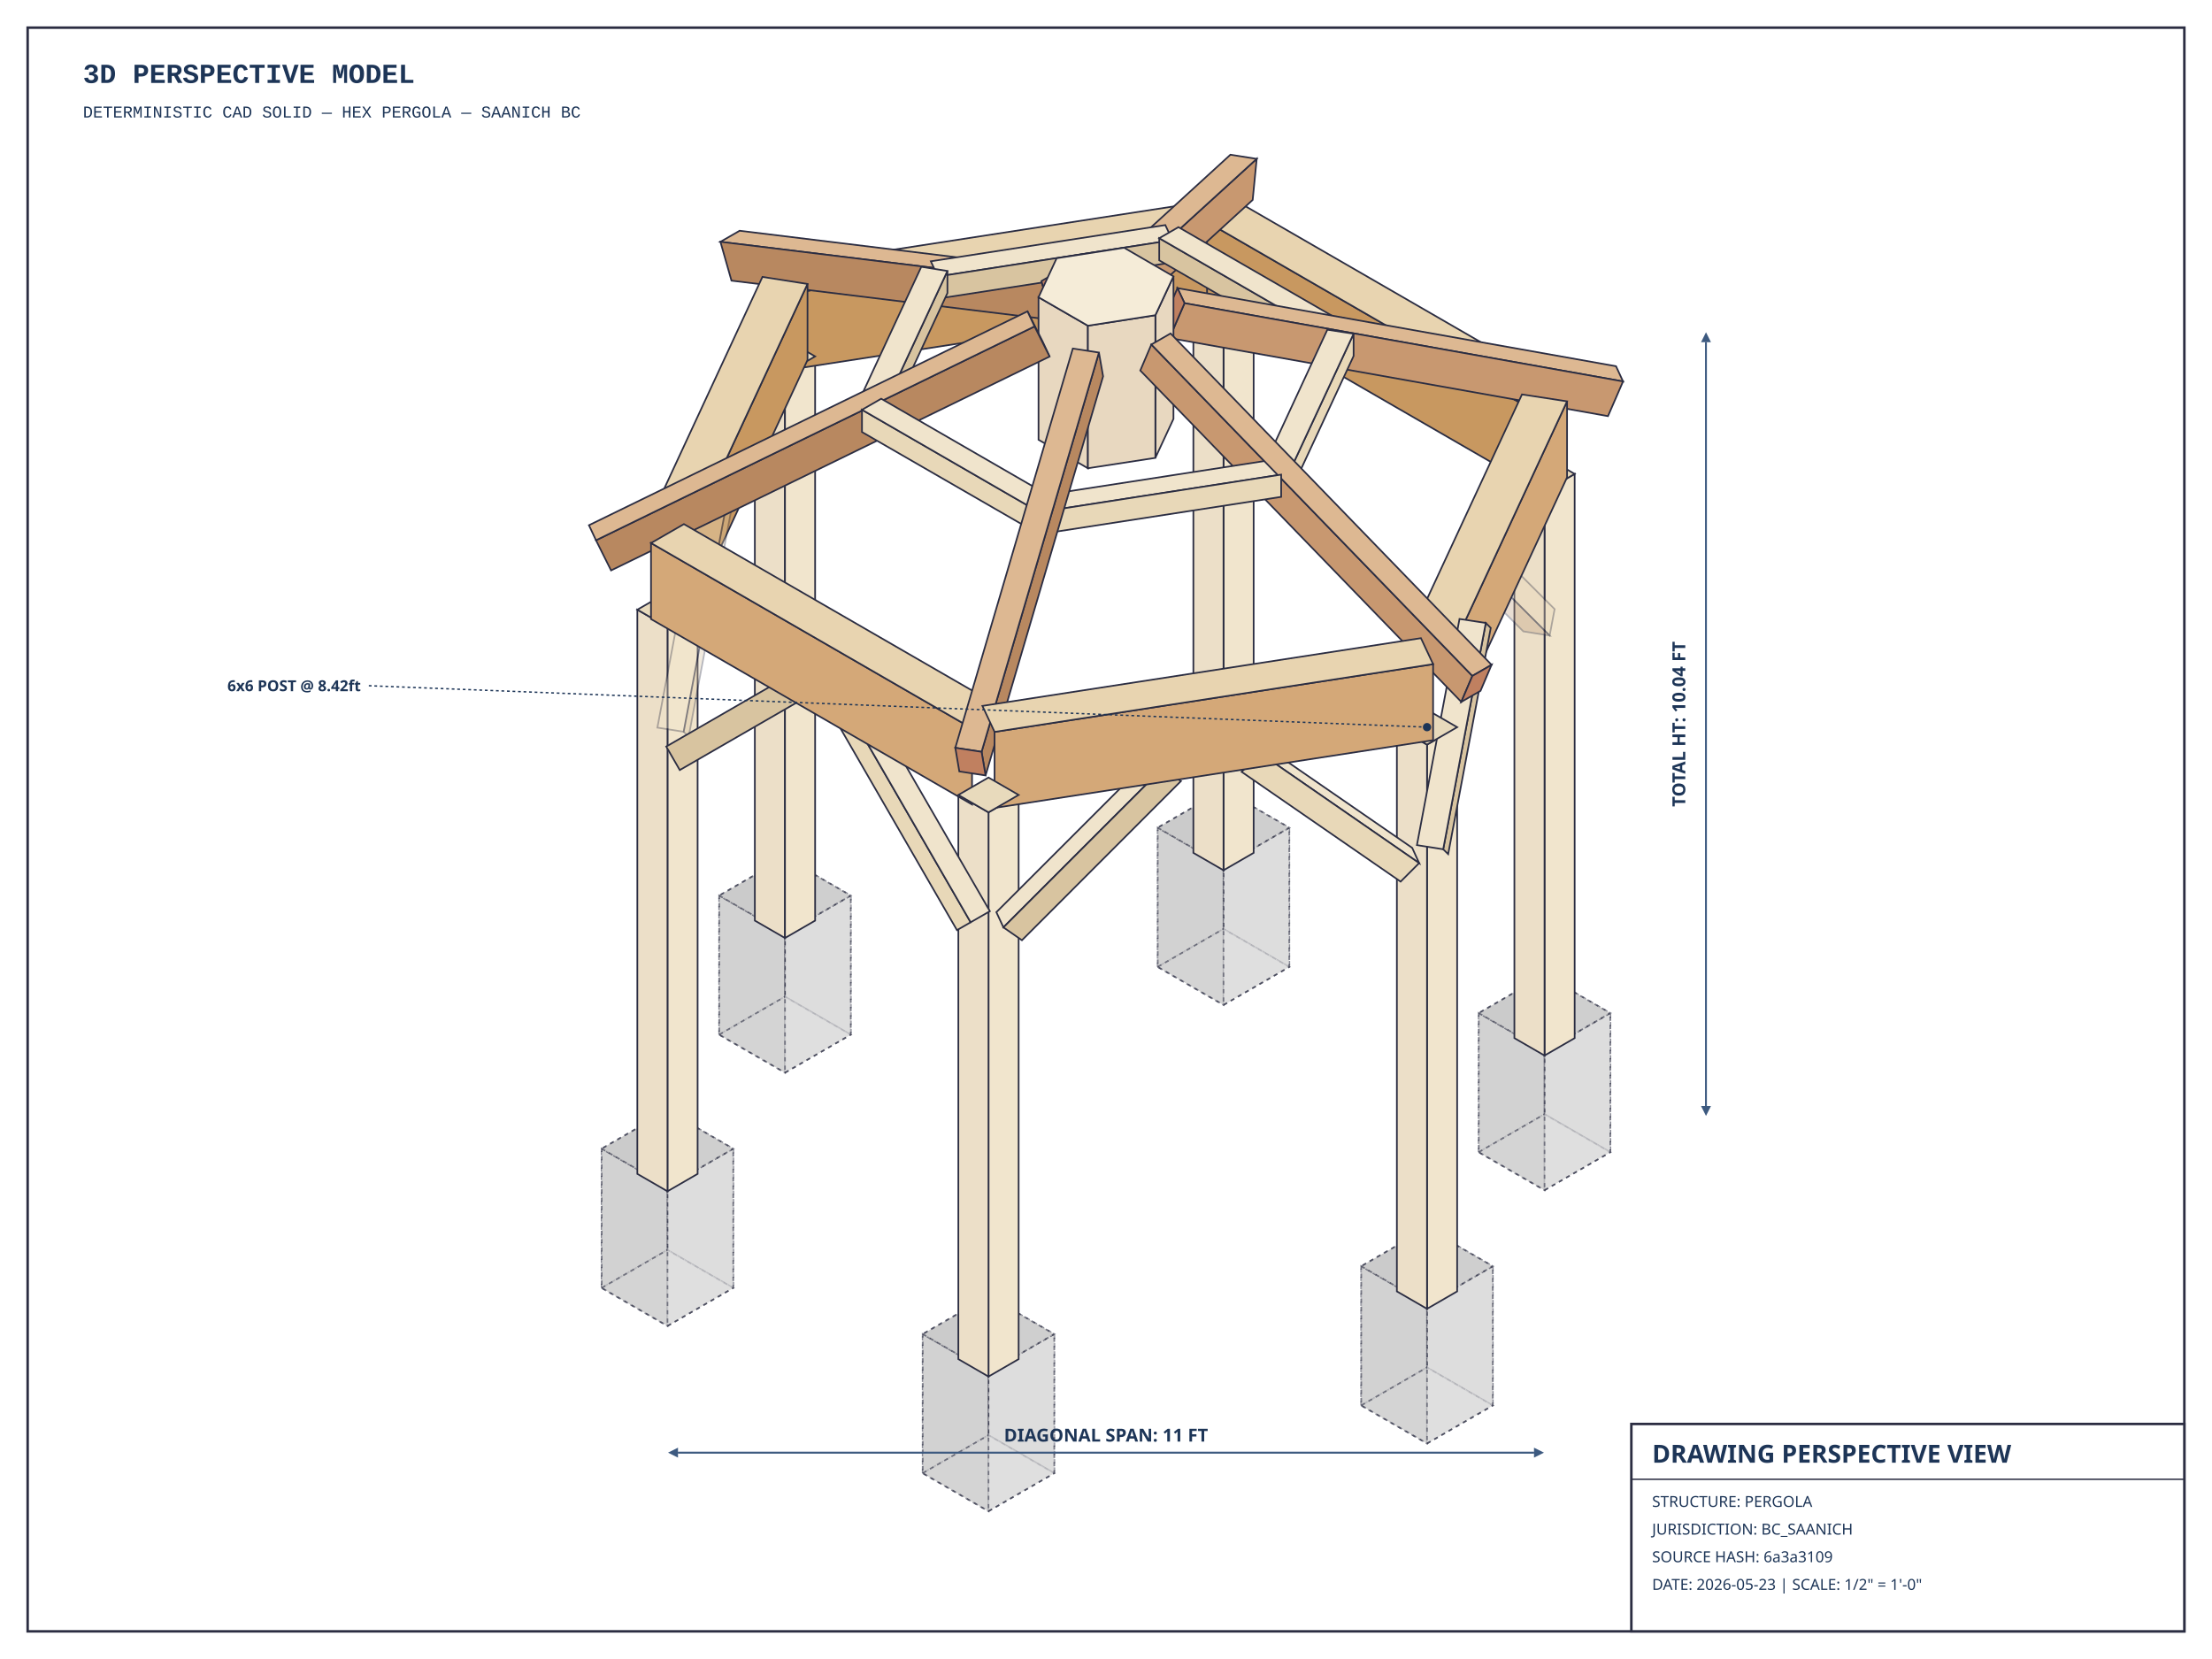
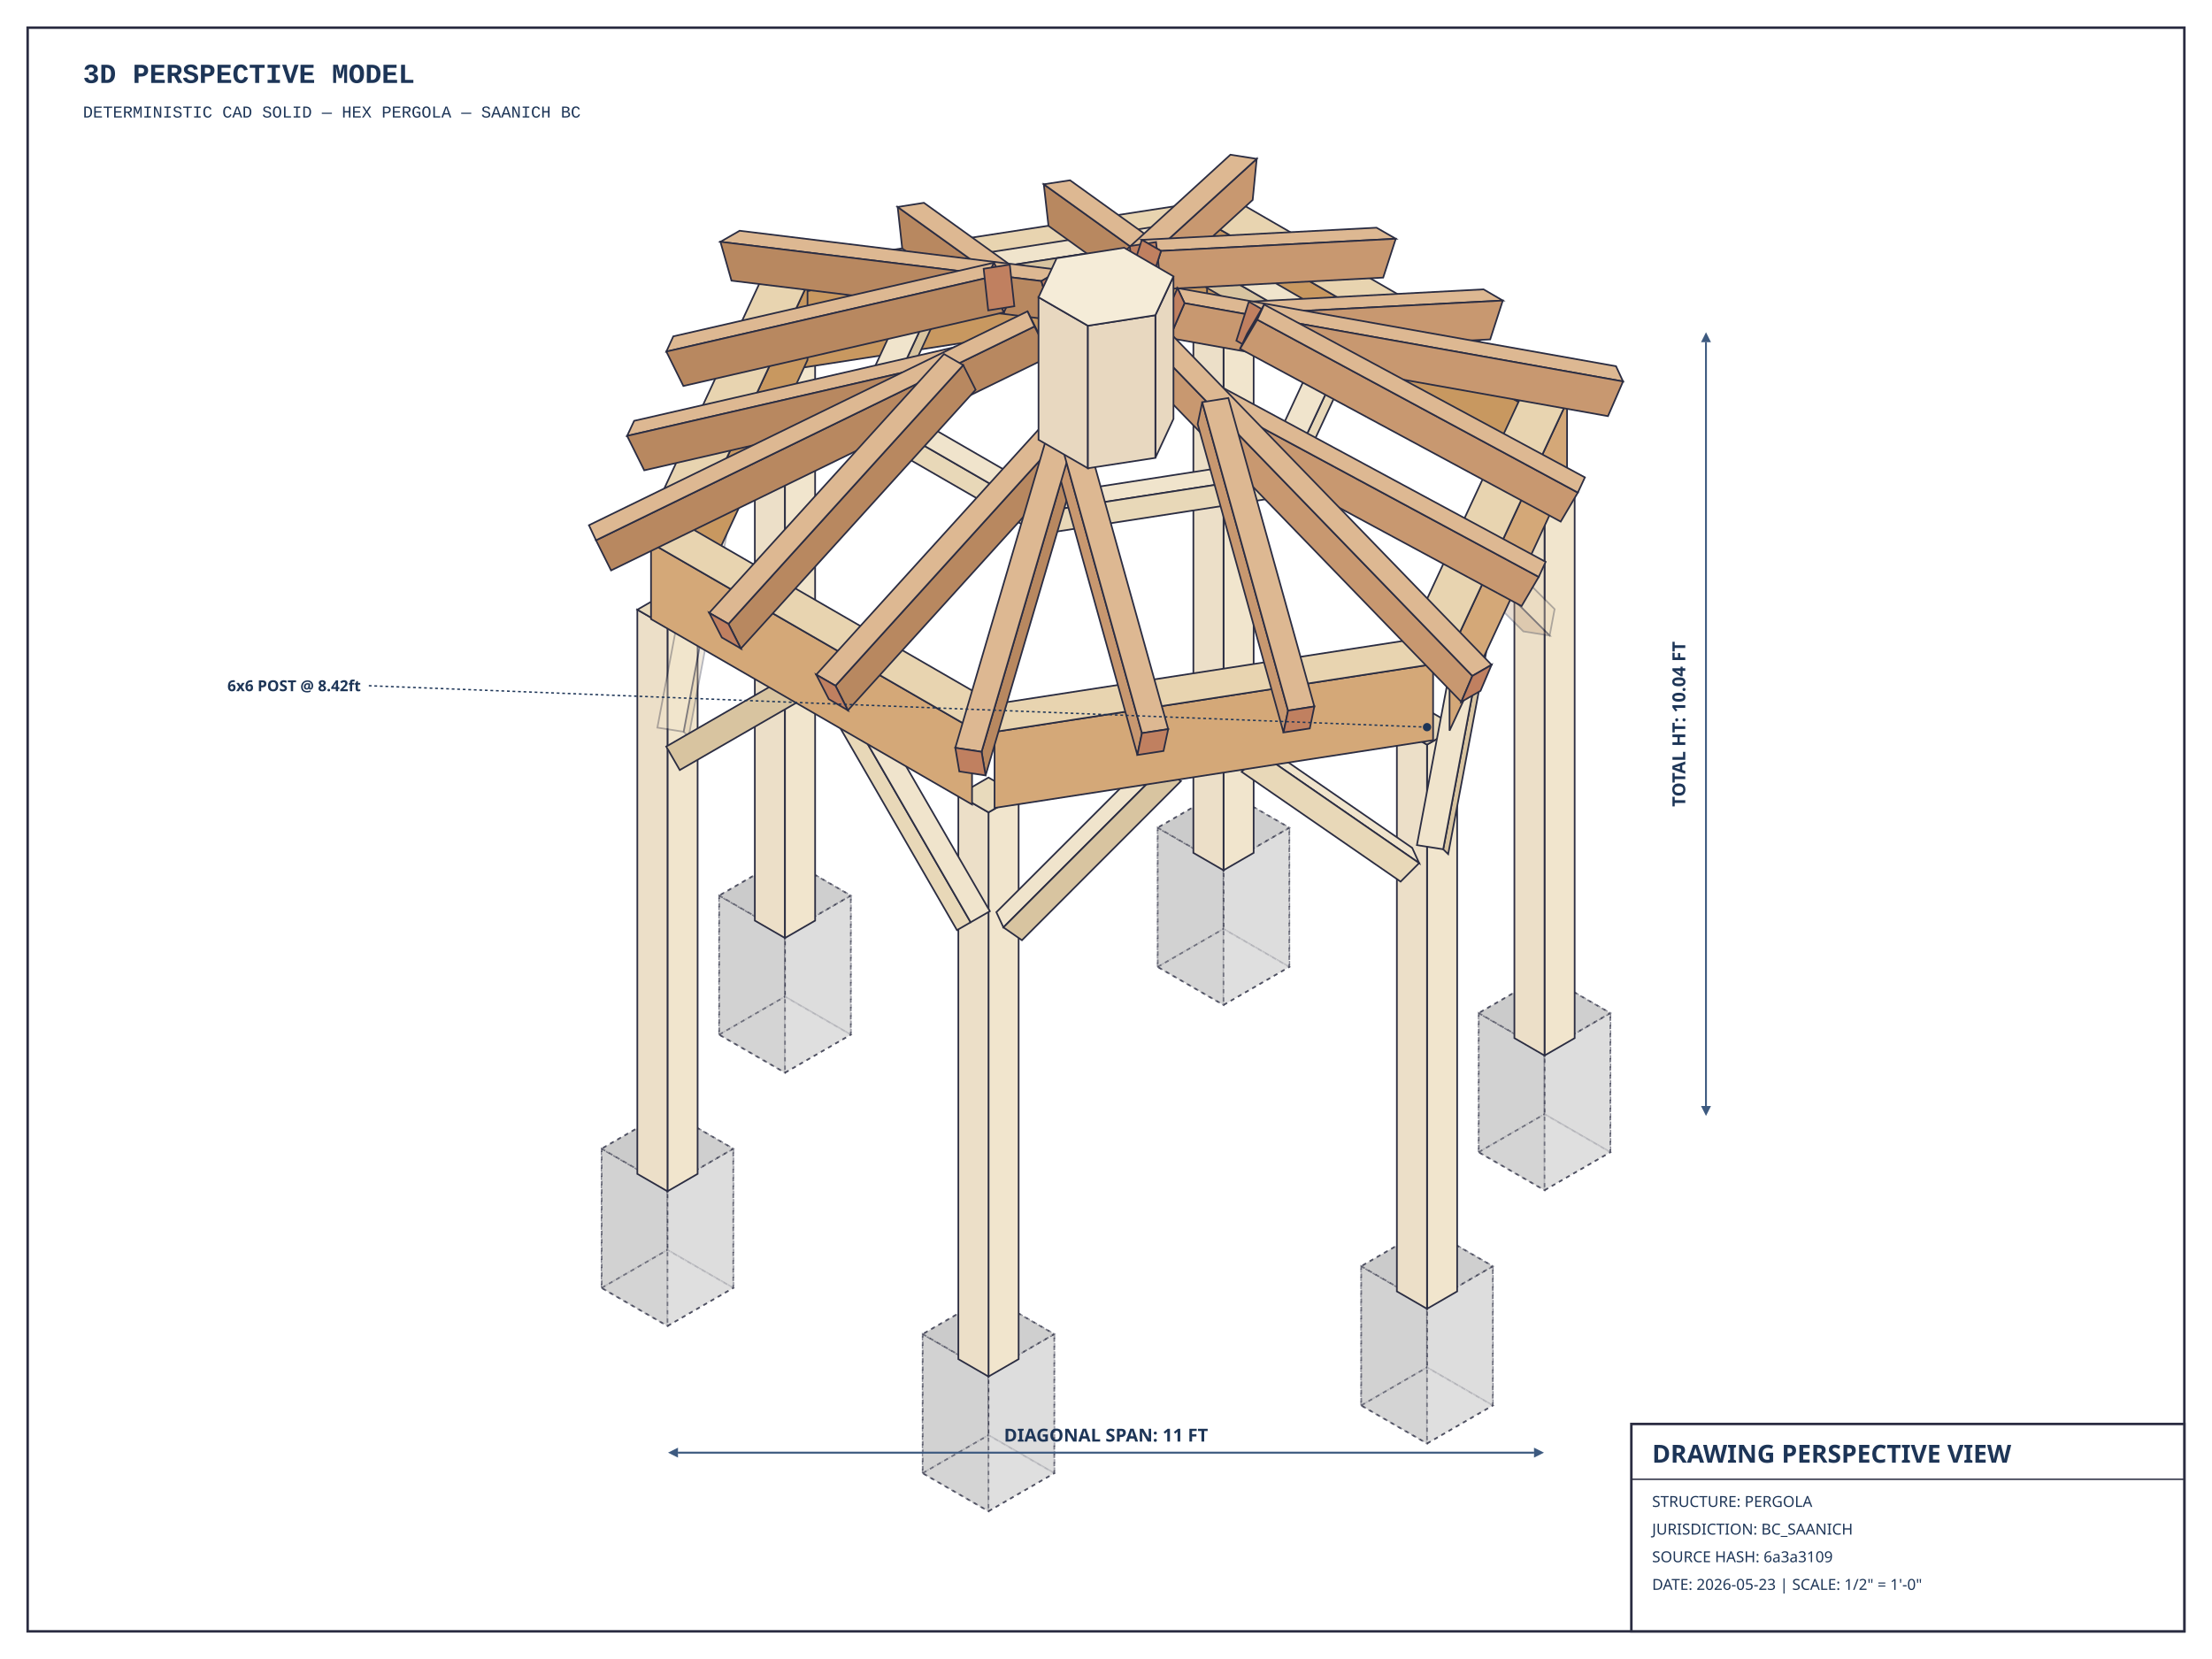
<svg xmlns="http://www.w3.org/2000/svg" viewBox="0 0 1600 1200" width="1600" height="1200">
  <defs>
    <marker id="arrowhead" viewBox="0 0 10 10" refX="0" refY="5" markerWidth="6" markerHeight="6" orient="auto-start-reverse">
      <path d="M 0 0 L 10 5 L 0 10 z" fill="#3d5a80" />
    </marker>
  </defs>
  <rect width="100%" height="100%" fill="#ffffff" />
  <rect x="20" y="20" width="1560" height="1160" fill="none" stroke="#2b2d42" stroke-width="1.8" />
  <polygon points="885.0,671.9 885.0,571.2 932.6,598.7 932.6,699.4" fill="#c0c0c0" stroke="#2b2d42" stroke-width="1.2" stroke-dasharray="3,3" data-role="footing" data-id="FT5" opacity="0.6" />
  <polygon points="837.4,699.4 837.4,598.7 885.0,571.2 885.0,671.9" fill="#b0b0b0" stroke="#2b2d42" stroke-width="1.2" stroke-dasharray="3,3" opacity="0.6" />
  <polygon points="837.4,699.4 885.0,726.9 885.0,626.2 837.4,598.7" fill="#d3d3d3" stroke="#2b2d42" stroke-width="1.2" stroke-dasharray="3,3" opacity="0.6" />
  <polygon points="837.4,699.4 885.0,671.9 932.6,699.4 885.0,726.9" fill="#c8c8c8" stroke="#2b2d42" stroke-width="1.2" stroke-dasharray="3,3" opacity="0.6" />
  <polygon points="567.8,720.9 567.8,620.3 615.4,647.8 615.4,748.4" fill="#c0c0c0" stroke="#2b2d42" stroke-width="1.2" stroke-dasharray="3,3" data-role="footing" data-id="FT4" opacity="0.6" />
  <polygon points="885.0,726.9 932.6,699.4 932.6,598.7 885.0,626.2" fill="#e0e0e0" stroke="#2b2d42" stroke-width="1.2" stroke-dasharray="3,3" opacity="0.6" />
  <polygon points="520.2,748.4 520.2,647.8 567.8,620.3 567.8,720.9" fill="#b0b0b0" stroke="#2b2d42" stroke-width="1.2" stroke-dasharray="3,3" opacity="0.6" />
  <polygon points="520.2,748.4 567.8,775.9 567.8,675.3 520.2,647.8" fill="#d3d3d3" stroke="#2b2d42" stroke-width="1.2" stroke-dasharray="3,3" opacity="0.6" />
  <polygon points="520.2,748.4 567.8,720.9 615.4,748.4 567.8,775.9" fill="#c8c8c8" stroke="#2b2d42" stroke-width="1.2" stroke-dasharray="3,3" opacity="0.6" />
  <polygon points="837.4,598.7 885.0,626.2 932.6,598.7 885.0,571.2" fill="#c8c8c8" stroke="#2b2d42" stroke-width="1.2" stroke-dasharray="3,3" opacity="0.6" />
  <polygon points="567.8,775.9 615.4,748.4 615.4,647.8 567.8,675.3" fill="#e0e0e0" stroke="#2b2d42" stroke-width="1.2" stroke-dasharray="3,3" opacity="0.6" />
  <polygon points="520.2,647.8 567.8,675.3 615.4,647.8 567.8,620.3" fill="#c8c8c8" stroke="#2b2d42" stroke-width="1.2" stroke-dasharray="3,3" opacity="0.6" />
  <polygon points="1117.2,805.9 1117.2,705.3 1164.8,732.8 1164.8,833.4" fill="#c0c0c0" stroke="#2b2d42" stroke-width="1.2" stroke-dasharray="3,3" data-role="footing" data-id="FT6" opacity="0.6" />
  <polygon points="1069.6,833.4 1069.6,732.8 1117.2,705.3 1117.2,805.9" fill="#b0b0b0" stroke="#2b2d42" stroke-width="1.2" stroke-dasharray="3,3" opacity="0.6" />
  <polygon points="1069.6,833.4 1117.2,860.9 1117.2,760.3 1069.6,732.8" fill="#d3d3d3" stroke="#2b2d42" stroke-width="1.2" stroke-dasharray="3,3" opacity="0.6" />
  <polygon points="1069.6,833.4 1117.2,805.9 1164.8,833.4 1117.2,860.9" fill="#c8c8c8" stroke="#2b2d42" stroke-width="1.2" stroke-dasharray="3,3" opacity="0.6" />
  <polygon points="1117.2,860.9 1164.8,833.4 1164.8,732.8 1117.2,760.3" fill="#e0e0e0" stroke="#2b2d42" stroke-width="1.2" stroke-dasharray="3,3" opacity="0.6" />
  <polygon points="1069.6,732.8 1117.2,760.3 1164.8,732.8 1117.2,705.3" fill="#c8c8c8" stroke="#2b2d42" stroke-width="1.2" stroke-dasharray="3,3" opacity="0.6" />
  <polygon points="482.8,904.1 482.8,803.4 530.4,830.9 530.4,931.6" fill="#c0c0c0" stroke="#2b2d42" stroke-width="1.2" stroke-dasharray="3,3" data-role="footing" data-id="FT3" opacity="0.6" />
  <polygon points="435.2,931.6 435.2,830.9 482.8,803.4 482.8,904.1" fill="#b0b0b0" stroke="#2b2d42" stroke-width="1.2" stroke-dasharray="3,3" opacity="0.6" />
  <polygon points="435.2,931.6 482.8,959.1 482.8,858.4 435.2,830.9" fill="#d3d3d3" stroke="#2b2d42" stroke-width="1.2" stroke-dasharray="3,3" opacity="0.6" />
  <polygon points="435.2,931.6 482.8,904.1 530.4,931.6 482.8,959.1" fill="#c8c8c8" stroke="#2b2d42" stroke-width="1.2" stroke-dasharray="3,3" opacity="0.6" />
  <polygon points="482.8,959.1 530.4,931.6 530.4,830.9 482.8,858.4" fill="#e0e0e0" stroke="#2b2d42" stroke-width="1.2" stroke-dasharray="3,3" opacity="0.6" />
  <polygon points="435.2,830.9 482.8,858.4 530.4,830.9 482.8,803.4" fill="#c8c8c8" stroke="#2b2d42" stroke-width="1.2" stroke-dasharray="3,3" opacity="0.6" />
  <polygon points="1032.2,989.1 1032.2,888.4 1079.8,915.9 1079.8,1016.6" fill="#c0c0c0" stroke="#2b2d42" stroke-width="1.2" stroke-dasharray="3,3" data-role="footing" data-id="FT1" opacity="0.6" />
  <polygon points="984.6,1016.6 984.6,915.9 1032.2,888.4 1032.2,989.1" fill="#b0b0b0" stroke="#2b2d42" stroke-width="1.2" stroke-dasharray="3,3" opacity="0.6" />
  <polygon points="984.6,1016.6 1032.2,1044.1 1032.2,943.4 984.6,915.9" fill="#d3d3d3" stroke="#2b2d42" stroke-width="1.2" stroke-dasharray="3,3" opacity="0.6" />
  <polygon points="984.6,1016.6 1032.2,989.1 1079.8,1016.6 1032.2,1044.1" fill="#c8c8c8" stroke="#2b2d42" stroke-width="1.2" stroke-dasharray="3,3" opacity="0.6" />
  <polygon points="715.0,1038.1 715.0,937.5 762.6,965.0 762.6,1065.6" fill="#c0c0c0" stroke="#2b2d42" stroke-width="1.2" stroke-dasharray="3,3" data-role="footing" data-id="FT2" opacity="0.6" />
  <polygon points="1032.2,1044.1 1079.8,1016.6 1079.8,915.9 1032.2,943.4" fill="#e0e0e0" stroke="#2b2d42" stroke-width="1.2" stroke-dasharray="3,3" opacity="0.6" />
  <polygon points="667.4,1065.6 667.4,965.0 715.0,937.5 715.0,1038.1" fill="#b0b0b0" stroke="#2b2d42" stroke-width="1.2" stroke-dasharray="3,3" opacity="0.6" />
  <polygon points="667.4,1065.6 715.0,1093.1 715.0,992.5 667.4,965.0" fill="#d3d3d3" stroke="#2b2d42" stroke-width="1.2" stroke-dasharray="3,3" opacity="0.6" />
  <polygon points="667.4,1065.6 715.0,1038.1 762.6,1065.6 715.0,1093.1" fill="#c8c8c8" stroke="#2b2d42" stroke-width="1.2" stroke-dasharray="3,3" opacity="0.6" />
  <polygon points="984.6,915.9 1032.2,943.4 1079.8,915.9 1032.2,888.4" fill="#c8c8c8" stroke="#2b2d42" stroke-width="1.2" stroke-dasharray="3,3" opacity="0.6" />
  <polygon points="715.0,1093.1 762.6,1065.6 762.6,965.0 715.0,992.5" fill="#e0e0e0" stroke="#2b2d42" stroke-width="1.2" stroke-dasharray="3,3" opacity="0.6" />
  <polygon points="667.4,965.0 715.0,992.5 762.6,965.0 715.0,937.5" fill="#c8c8c8" stroke="#2b2d42" stroke-width="1.2" stroke-dasharray="3,3" opacity="0.6" />
  <polygon points="885.0,629.5 906.8,616.9 906.8,208.8 885.0,221.4" fill="#f1e5cd" stroke="#2b2d42" stroke-width="1.2" data-role="post" data-id="P5" />
  <polygon points="863.2,616.9 885.0,629.5 885.0,221.4 863.2,208.8" fill="#ecdfc8" stroke="#2b2d42" stroke-width="1.2" />
  <polygon points="546.0,665.9 567.8,678.5 567.8,270.4 546.0,257.8" fill="#ecdfc8" stroke="#2b2d42" stroke-width="1.2" data-role="post" data-id="P4" />
  <polygon points="567.8,678.5 589.6,665.9 589.6,257.8 567.8,270.4" fill="#f1e5cd" stroke="#2b2d42" stroke-width="1.2" />
  <polygon points="863.2,208.8 885.0,221.4 906.8,208.8 885.0,196.2" fill="#e8dabc" stroke="#2b2d42" stroke-width="1.2" />
  <polygon points="1117.2,763.5 1139.0,750.9 1139.0,342.8 1117.2,355.4" fill="#f1e5cd" stroke="#2b2d42" stroke-width="1.2" data-role="post" data-id="P6" />
  <polygon points="1095.4,750.9 1117.2,763.5 1117.2,355.4 1095.4,342.8" fill="#ecdfc8" stroke="#2b2d42" stroke-width="1.2" />
-   <polygon points="572.2,267.2 889.4,218.2 889.4,163.2 572.2,212.2" fill="#c89860" stroke="#2b2d42" stroke-width="1.2" data-role="beam" data-id="B4" />
  <polygon points="546.0,257.8 567.8,270.4 589.6,257.8 567.8,245.2" fill="#e8dabc" stroke="#2b2d42" stroke-width="1.2" />
-   <polygon points="563.4,193.4 572.2,212.2 889.4,163.2 880.6,144.4" fill="#e8d4b0" stroke="#2b2d42" stroke-width="1.2" />
-   <polygon points="873.1,215.6 1105.3,349.7 1105.3,294.7 873.1,160.6" fill="#c89860" stroke="#2b2d42" stroke-width="1.2" data-role="beam" data-id="B5" />
-   <polygon points="896.9,146.9 873.1,160.6 1105.3,294.7 1129.1,281.0" fill="#e8d4b0" stroke="#2b2d42" stroke-width="1.2" />
-   <polygon points="906.1,144.6 909.0,114.9 824.0,192.4 821.1,222.2" fill="#c89870" stroke="#2b2d42" stroke-width="1.2" data-role="rafter" data-id="R5" />
-   <polygon points="909.0,114.9 890.0,111.9 805.1,189.5 824.0,192.4" fill="#ddb892" stroke="#2b2d42" stroke-width="1.2" />
  <polygon points="1095.4,342.8 1117.2,355.4 1139.0,342.8 1117.2,330.2" fill="#e8dabc" stroke="#2b2d42" stroke-width="1.2" />
  <polygon points="482.8,861.7 504.6,849.1 504.6,441.0 482.8,453.6" fill="#f1e5cd" stroke="#2b2d42" stroke-width="1.2" data-role="post" data-id="P3" />
  <polygon points="461.0,849.1 482.8,861.7 482.8,453.6 461.0,441.0" fill="#ecdfc8" stroke="#2b2d42" stroke-width="1.2" />
+   <polygon points="1032.2,946.7 1054.0,934.1 1054.0,526.0 1032.2,538.6" fill="#f1e5cd" stroke="#2b2d42" stroke-width="1.2" data-role="post" data-id="P1" />
+   <polygon points="1010.4,934.1 1032.2,946.7 1032.2,538.6 1010.4,526.0" fill="#ecdfc8" stroke="#2b2d42" stroke-width="1.2" />
+   <polygon points="461.0,441.0 482.8,453.6 504.6,441.0 482.8,428.4" fill="#e8dabc" stroke="#2b2d42" stroke-width="1.2" />
+   <polygon points="1120.9,459.7 1090.1,428.9 1071.1,425.9 1101.9,456.7" fill="#c0a080" stroke="#2b2d42" stroke-width="1.2" data-role="brace" data-id="Brace5a" opacity="0.35" />
+   <polygon points="1120.9,459.7 1124.5,440.6 1093.7,409.8 1090.1,428.9" fill="#e8d8b8" stroke="#2b2d42" stroke-width="1.2" opacity="0.35" />
+   <polygon points="498.1,532.9 528.9,369.2 525.3,365.6 494.5,529.3" fill="#d8c4a0" stroke="#2b2d42" stroke-width="1.2" data-role="brace" data-id="Brace2a" opacity="0.35" />
+   <polygon points="475.5,526.3 494.5,529.3 525.3,365.6 506.3,362.7" fill="#f0e4cc" stroke="#2b2d42" stroke-width="1.2" opacity="0.35" />
+   <polygon points="715.0,995.7 736.8,983.1 736.8,575.0 715.0,587.6" fill="#f1e5cd" stroke="#2b2d42" stroke-width="1.2" data-role="post" data-id="P2" />
+   <polygon points="693.2,983.1 715.0,995.7 715.0,587.6 693.2,575.0" fill="#ecdfc8" stroke="#2b2d42" stroke-width="1.2" />
+   <polygon points="572.2,267.2 889.4,218.2 889.4,163.2 572.2,212.2" fill="#c89860" stroke="#2b2d42" stroke-width="1.2" data-role="beam" data-id="B4" />
+   <polygon points="563.4,193.4 572.2,212.2 889.4,163.2 880.6,144.4" fill="#e8d4b0" stroke="#2b2d42" stroke-width="1.2" />
+   <polygon points="1010.4,526.0 1032.2,538.6 1054.0,526.0 1032.2,513.4" fill="#e8dabc" stroke="#2b2d42" stroke-width="1.2" />
+   <polygon points="873.1,215.6 1105.3,349.7 1105.3,294.7 873.1,160.6" fill="#c89860" stroke="#2b2d42" stroke-width="1.2" data-role="beam" data-id="B5" />
+   <polygon points="896.9,146.9 873.1,160.6 1105.3,294.7 1129.1,281.0" fill="#e8d4b0" stroke="#2b2d42" stroke-width="1.2" />
+   <polygon points="491.7,557.0 575.9,508.4 566.1,491.4 481.9,540.0" fill="#d8c4a0" stroke="#2b2d42" stroke-width="1.2" data-role="brace" data-id="Brace1b" />
+   <polygon points="1047.5,617.8 1078.3,454.2 1074.7,450.6 1043.9,614.3" fill="#d8c4a0" stroke="#2b2d42" stroke-width="1.2" data-role="brace" data-id="Brace5b" />
+   <polygon points="1024.9,611.3 1043.9,614.3 1074.7,450.6 1055.7,447.7" fill="#f0e4cc" stroke="#2b2d42" stroke-width="1.2" />
+   <polygon points="693.2,575.0 715.0,587.6 736.8,575.0 715.0,562.4" fill="#e8dabc" stroke="#2b2d42" stroke-width="1.2" />
+   <polygon points="499.1,443.5 584.1,260.4 584.1,205.4 499.1,388.5" fill="#c89860" stroke="#2b2d42" stroke-width="1.2" data-role="beam" data-id="B3" />
+   <polygon points="1026.5,624.3 1021.5,613.3 906.4,533.9 911.5,544.8" fill="#f0e4cc" stroke="#2b2d42" stroke-width="1.2" data-role="brace" data-id="Brace0a" />
+   <polygon points="1013.1,637.7 1026.5,624.3 911.5,544.8 898.1,558.3" fill="#e8d8b8" stroke="#2b2d42" stroke-width="1.2" />
+   <polygon points="466.5,383.5 499.1,388.5 584.1,205.4 551.5,200.3" fill="#e8d4b0" stroke="#2b2d42" stroke-width="1.2" />
+   <polygon points="692.2,672.8 702.1,667.1 617.9,521.3 608.0,527.0" fill="#e8d8b8" stroke="#2b2d42" stroke-width="1.2" data-role="brace" data-id="Brace1a" />
+   <polygon points="702.1,667.1 716.0,659.1 631.7,513.3 617.9,521.3" fill="#f0e4cc" stroke="#2b2d42" stroke-width="1.2" />
+   <polygon points="720.7,659.8 725.8,670.8 840.8,555.8 835.7,544.8" fill="#f0e4cc" stroke="#2b2d42" stroke-width="1.2" data-role="brace" data-id="Brace0b" />
+   <polygon points="739.2,680.1 854.2,565.0 840.8,555.8 725.8,670.8" fill="#d8c4a0" stroke="#2b2d42" stroke-width="1.2" />
+   <polygon points="1133.5,345.3 1133.5,290.3 1048.5,473.5 1048.5,528.5" fill="#d4a878" stroke="#2b2d42" stroke-width="1.2" data-role="beam" data-id="B6" />
+   <polygon points="1133.5,290.3 1100.9,285.3 1015.9,468.4 1048.5,473.5" fill="#e8d4b0" stroke="#2b2d42" stroke-width="1.2" />
+   <polygon points="703.1,581.9 703.1,526.9 470.9,392.8 470.9,447.8" fill="#d4a878" stroke="#2b2d42" stroke-width="1.2" data-role="beam" data-id="B2" />
+   <polygon points="703.1,526.9 726.9,513.2 494.7,379.1 470.9,392.8" fill="#e8d4b0" stroke="#2b2d42" stroke-width="1.2" />
+   <polygon points="1036.6,535.4 1036.6,480.4 719.4,529.4 719.4,584.4" fill="#d4a878" stroke="#2b2d42" stroke-width="1.2" data-role="beam" data-id="B1" />
+   <polygon points="1036.6,480.4 1027.8,461.6 710.6,510.6 719.4,529.4" fill="#e8d4b0" stroke="#2b2d42" stroke-width="1.2" />
+   <polygon points="673.3,189.0 678.4,200.0 848.0,173.7 842.9,162.8" fill="#f0e4cc" stroke="#2b2d42" stroke-width="1.2" data-role="purlin" data-id="Purlin4" />
+   <polygon points="678.4,216.0 848.0,189.8 848.0,173.7 678.4,200.0" fill="#d8c4a0" stroke="#2b2d42" stroke-width="1.2" />
+   <polygon points="838.5,188.3 962.6,260.0 962.6,244.0 838.5,172.3" fill="#d8c4a0" stroke="#2b2d42" stroke-width="1.2" data-role="purlin" data-id="Purlin5" />
+   <polygon points="852.4,164.3 838.5,172.3 962.6,244.0 976.5,235.9" fill="#f0e4cc" stroke="#2b2d42" stroke-width="1.2" />
+   <polygon points="639.9,309.9 685.3,212.0 685.3,196.0 639.9,293.9" fill="#d8c4a0" stroke="#2b2d42" stroke-width="1.2" data-role="purlin" data-id="Purlin3" />
+   <polygon points="620.9,290.9 639.9,293.9 685.3,196.0 666.4,193.0" fill="#f0e4cc" stroke="#2b2d42" stroke-width="1.2" />
+   <polygon points="979.1,257.5 979.1,241.4 933.6,339.3 933.6,355.4" fill="#e8d8b8" stroke="#2b2d42" stroke-width="1.2" data-role="purlin" data-id="Purlin6" />
+   <polygon points="979.1,241.4 960.1,238.5 914.7,336.4 933.6,339.3" fill="#f0e4cc" stroke="#2b2d42" stroke-width="1.2" />
+   <polygon points="747.6,384.1 747.6,368.1 623.5,296.4 623.5,312.5" fill="#e8d8b8" stroke="#2b2d42" stroke-width="1.2" data-role="purlin" data-id="Purlin2" />
+   <polygon points="747.6,368.1 761.5,360.1 637.4,288.4 623.5,296.4" fill="#f0e4cc" stroke="#2b2d42" stroke-width="1.2" />
+   <polygon points="926.7,343.3 921.6,332.4 752.0,358.6 757.1,369.6" fill="#f0e4cc" stroke="#2b2d42" stroke-width="1.2" data-role="purlin" data-id="Purlin1" />
+   <polygon points="926.7,359.4 926.7,343.3 757.1,369.6 757.1,385.6" fill="#e8d8b8" stroke="#2b2d42" stroke-width="1.2" />
+   <polygon points="758.4,163.4 820.5,208.1 817.2,178.0 755.0,133.3" fill="#b88860" stroke="#2b2d42" stroke-width="1.2" data-role="rafter" data-id="Jack3b" />
+   <polygon points="774.0,130.4 755.0,133.3 817.2,178.0 836.2,175.1" fill="#ddb892" stroke="#2b2d42" stroke-width="1.2" />
+   <polygon points="906.1,144.6 909.0,114.9 824.0,192.4 821.1,222.2" fill="#c89870" stroke="#2b2d42" stroke-width="1.2" data-role="rafter" data-id="R5" />
+   <polygon points="909.0,114.9 890.0,111.9 805.1,189.5 824.0,192.4" fill="#ddb892" stroke="#2b2d42" stroke-width="1.2" />
+   <polygon points="652.6,179.7 714.8,224.5 711.5,194.4 649.3,149.7" fill="#b88860" stroke="#2b2d42" stroke-width="1.2" data-role="rafter" data-id="Jack3a" />
+   <polygon points="668.3,146.7 649.3,149.7 711.5,194.4 730.4,191.4" fill="#ddb892" stroke="#2b2d42" stroke-width="1.2" />
+   <polygon points="1009.6,172.7 995.7,164.7 825.9,173.5 839.8,181.5" fill="#ddb892" stroke="#2b2d42" stroke-width="1.2" data-role="rafter" data-id="Jack4a" />
+   <polygon points="1000.5,200.8 1009.6,172.7 839.8,181.5 830.8,209.7" fill="#c89870" stroke="#2b2d42" stroke-width="1.2" />
  <polygon points="535.0,166.9 521.1,174.9 753.3,203.3 767.2,195.3" fill="#ddb892" stroke="#2b2d42" stroke-width="1.2" data-role="rafter" data-id="R4" />
  <polygon points="529.1,203.0 761.3,231.4 753.3,203.3 521.1,174.9" fill="#b88860" stroke="#2b2d42" stroke-width="1.2" />
-   <polygon points="1120.9,459.7 1090.1,428.9 1071.1,425.9 1101.9,456.7" fill="#c0a080" stroke="#2b2d42" stroke-width="1.2" data-role="brace" data-id="Brace5a" opacity="0.35" />
-   <polygon points="1120.9,459.7 1124.5,440.6 1093.7,409.8 1090.1,428.9" fill="#e8d8b8" stroke="#2b2d42" stroke-width="1.2" opacity="0.35" />
-   <polygon points="499.1,443.5 584.1,260.4 584.1,205.4 499.1,388.5" fill="#c89860" stroke="#2b2d42" stroke-width="1.2" data-role="beam" data-id="B3" />
-   <polygon points="673.3,189.0 678.4,200.0 848.0,173.7 842.9,162.8" fill="#f0e4cc" stroke="#2b2d42" stroke-width="1.2" data-role="purlin" data-id="Purlin4" />
-   <polygon points="678.4,216.0 848.0,189.8 848.0,173.7 678.4,200.0" fill="#d8c4a0" stroke="#2b2d42" stroke-width="1.2" />
-   <polygon points="498.1,532.9 528.9,369.2 525.3,365.6 494.5,529.3" fill="#d8c4a0" stroke="#2b2d42" stroke-width="1.2" data-role="brace" data-id="Brace2a" opacity="0.35" />
-   <polygon points="466.5,383.5 499.1,388.5 584.1,205.4 551.5,200.3" fill="#e8d4b0" stroke="#2b2d42" stroke-width="1.2" />
-   <polygon points="475.5,526.3 494.5,529.3 525.3,365.6 506.3,362.7" fill="#f0e4cc" stroke="#2b2d42" stroke-width="1.2" opacity="0.35" />
-   <polygon points="838.5,188.3 962.6,260.0 962.6,244.0 838.5,172.3" fill="#d8c4a0" stroke="#2b2d42" stroke-width="1.2" data-role="purlin" data-id="Purlin5" />
-   <polygon points="852.4,164.3 838.5,172.3 962.6,244.0 976.5,235.9" fill="#f0e4cc" stroke="#2b2d42" stroke-width="1.2" />
+   <polygon points="1087.0,217.4 1073.1,209.3 903.3,218.2 917.2,226.2" fill="#ddb892" stroke="#2b2d42" stroke-width="1.2" data-role="rafter" data-id="Jack4b" />
+   <polygon points="1077.9,245.5 1087.0,217.4 917.2,226.2 908.2,254.4" fill="#c89870" stroke="#2b2d42" stroke-width="1.2" />
+   <polygon points="487.0,243.3 482.0,254.3 713.9,201.0 719.0,190.0" fill="#ddb892" stroke="#2b2d42" stroke-width="1.2" data-role="rafter" data-id="Jack2b" />
+   <polygon points="494.3,279.2 726.2,225.9 713.9,201.0 482.0,254.3" fill="#b88860" stroke="#2b2d42" stroke-width="1.2" />
+   <polygon points="839.5,205.2 836.2,175.1 817.2,178.0 820.5,208.1" fill="#c08060" stroke="#2b2d42" stroke-width="1.2" />
+   <polygon points="830.8,209.7 839.8,181.5 825.9,173.5 816.9,201.7" fill="#c08060" stroke="#2b2d42" stroke-width="1.2" />
+   <polygon points="731.3,214.9 719.0,190.0 713.9,201.0 726.2,225.9" fill="#c08060" stroke="#2b2d42" stroke-width="1.2" />
+   <polygon points="733.7,221.5 730.4,191.4 711.5,194.4 714.8,224.5" fill="#c08060" stroke="#2b2d42" stroke-width="1.2" />
  <polygon points="1174.0,275.9 1168.9,264.9 851.7,208.4 856.8,219.3" fill="#ddb892" stroke="#2b2d42" stroke-width="1.2" data-role="rafter" data-id="R6" />
  <polygon points="1163.1,301.0 1174.0,275.9 856.8,219.3 845.9,244.5" fill="#c89870" stroke="#2b2d42" stroke-width="1.2" />
-   <polygon points="639.9,309.9 685.3,212.0 685.3,196.0 639.9,293.9" fill="#d8c4a0" stroke="#2b2d42" stroke-width="1.2" data-role="purlin" data-id="Purlin3" />
-   <polygon points="1032.2,946.7 1054.0,934.1 1054.0,526.0 1032.2,538.6" fill="#f1e5cd" stroke="#2b2d42" stroke-width="1.2" data-role="post" data-id="P1" />
-   <polygon points="1010.4,934.1 1032.2,946.7 1032.2,538.6 1010.4,526.0" fill="#ecdfc8" stroke="#2b2d42" stroke-width="1.2" />
-   <polygon points="620.9,290.9 639.9,293.9 685.3,196.0 666.4,193.0" fill="#f0e4cc" stroke="#2b2d42" stroke-width="1.2" />
-   <polygon points="461.0,441.0 482.8,453.6 504.6,441.0 482.8,428.4" fill="#e8dabc" stroke="#2b2d42" stroke-width="1.2" />
+   <polygon points="458.7,304.4 453.6,315.3 685.6,262.0 690.6,251.1" fill="#ddb892" stroke="#2b2d42" stroke-width="1.2" data-role="rafter" data-id="Jack2a" />
  <polygon points="821.1,222.2 824.0,192.4 805.1,189.5 802.1,219.2" fill="#c08060" stroke="#2b2d42" stroke-width="1.2" />
+   <polygon points="466.0,340.2 697.9,286.9 685.6,262.0 453.6,315.3" fill="#b88860" stroke="#2b2d42" stroke-width="1.2" />
+   <polygon points="908.2,254.4 917.2,226.2 903.3,218.2 894.3,246.4" fill="#c08060" stroke="#2b2d42" stroke-width="1.2" />
+   <polygon points="897.0,252.3 909.4,231.2 914.4,220.3 902.1,241.3" fill="#c08060" stroke="#2b2d42" stroke-width="1.2" data-role="rafter" data-id="Jack5a" />
+   <polygon points="1128.9,377.3 1141.3,356.3 909.4,231.2 897.0,252.3" fill="#c89870" stroke="#2b2d42" stroke-width="1.2" />
+   <polygon points="1141.3,356.3 1146.4,345.3 914.4,220.3 909.4,231.2" fill="#ddb892" stroke="#2b2d42" stroke-width="1.2" />
  <polygon points="775.2,223.4 767.2,195.3 753.3,203.3 761.3,231.4" fill="#c08060" stroke="#2b2d42" stroke-width="1.2" />
-   <polygon points="1133.5,345.3 1133.5,290.3 1048.5,473.5 1048.5,528.5" fill="#d4a878" stroke="#2b2d42" stroke-width="1.2" data-role="beam" data-id="B6" />
-   <polygon points="491.7,557.0 575.9,508.4 566.1,491.4 481.9,540.0" fill="#d8c4a0" stroke="#2b2d42" stroke-width="1.2" data-role="brace" data-id="Brace1b" />
-   <polygon points="1047.5,617.8 1078.3,454.2 1074.7,450.6 1043.9,614.3" fill="#d8c4a0" stroke="#2b2d42" stroke-width="1.2" data-role="brace" data-id="Brace5b" />
-   <polygon points="1133.5,290.3 1100.9,285.3 1015.9,468.4 1048.5,473.5" fill="#e8d4b0" stroke="#2b2d42" stroke-width="1.2" />
  <polygon points="845.9,244.5 856.8,219.3 851.7,208.4 840.8,233.5" fill="#c08060" stroke="#2b2d42" stroke-width="1.2" />
-   <polygon points="848.8,303.0 835.7,331.2 835.7,228.0 848.8,199.9" fill="#e8d8c0" stroke="#2b2d42" stroke-width="1.2" data-role="hub" data-id="HUB" />
-   <polygon points="1024.9,611.3 1043.9,614.3 1074.7,450.6 1055.7,447.7" fill="#f0e4cc" stroke="#2b2d42" stroke-width="1.2" />
-   <polygon points="979.1,257.5 979.1,241.4 933.6,339.3 933.6,355.4" fill="#e8d8b8" stroke="#2b2d42" stroke-width="1.2" data-role="purlin" data-id="Purlin6" />
-   <polygon points="786.9,338.7 751.2,318.1 751.2,215.0 786.9,235.6" fill="#e8d8c0" stroke="#2b2d42" stroke-width="1.2" />
-   <polygon points="979.1,241.4 960.1,238.5 914.7,336.4 933.6,339.3" fill="#f0e4cc" stroke="#2b2d42" stroke-width="1.2" />
+   <polygon points="703.0,275.9 690.6,251.1 685.6,262.0 697.9,286.9" fill="#c08060" stroke="#2b2d42" stroke-width="1.2" />
  <polygon points="754.1,246.9 743.2,225.2 748.3,236.1 759.2,257.9" fill="#c08060" stroke="#2b2d42" stroke-width="1.2" data-role="rafter" data-id="R3" />
-   <polygon points="715.0,995.7 736.8,983.1 736.8,575.0 715.0,587.6" fill="#f1e5cd" stroke="#2b2d42" stroke-width="1.2" data-role="post" data-id="P2" />
-   <polygon points="693.2,983.1 715.0,995.7 715.0,587.6 693.2,575.0" fill="#ecdfc8" stroke="#2b2d42" stroke-width="1.2" />
  <polygon points="442.0,412.6 759.2,257.9 748.3,236.1 431.1,390.8" fill="#b88860" stroke="#2b2d42" stroke-width="1.2" />
-   <polygon points="835.7,331.2 786.9,338.7 786.9,235.6 835.7,228.0" fill="#e8d8c0" stroke="#2b2d42" stroke-width="1.2" />
  <polygon points="426.0,379.9 431.1,390.8 748.3,236.1 743.2,225.2" fill="#ddb892" stroke="#2b2d42" stroke-width="1.2" />
-   <polygon points="835.7,228.0 786.9,235.6 751.2,215.0 764.3,186.8 813.1,179.2 848.8,199.9" fill="#f5ecd8" stroke="#2b2d42" stroke-width="1.2" />
-   <polygon points="1026.5,624.3 1021.5,613.3 906.4,533.9 911.5,544.8" fill="#f0e4cc" stroke="#2b2d42" stroke-width="1.2" data-role="brace" data-id="Brace0a" />
-   <polygon points="747.6,384.1 747.6,368.1 623.5,296.4 623.5,312.5" fill="#e8d8b8" stroke="#2b2d42" stroke-width="1.2" data-role="purlin" data-id="Purlin2" />
-   <polygon points="747.6,368.1 761.5,360.1 637.4,288.4 623.5,296.4" fill="#f0e4cc" stroke="#2b2d42" stroke-width="1.2" />
-   <polygon points="1013.1,637.7 1026.5,624.3 911.5,544.8 898.1,558.3" fill="#e8d8b8" stroke="#2b2d42" stroke-width="1.2" />
-   <polygon points="692.2,672.8 702.1,667.1 617.9,521.3 608.0,527.0" fill="#e8d8b8" stroke="#2b2d42" stroke-width="1.2" data-role="brace" data-id="Brace1a" />
-   <polygon points="702.1,667.1 716.0,659.1 631.7,513.3 617.9,521.3" fill="#f0e4cc" stroke="#2b2d42" stroke-width="1.2" />
-   <polygon points="1010.4,526.0 1032.2,538.6 1054.0,526.0 1032.2,513.4" fill="#e8dabc" stroke="#2b2d42" stroke-width="1.2" />
-   <polygon points="703.1,581.9 703.1,526.9 470.9,392.8 470.9,447.8" fill="#d4a878" stroke="#2b2d42" stroke-width="1.2" data-role="beam" data-id="B2" />
-   <polygon points="703.1,526.9 726.9,513.2 494.7,379.1 470.9,392.8" fill="#e8d4b0" stroke="#2b2d42" stroke-width="1.2" />
+   <polygon points="868.7,313.3 881.0,292.3 886.1,281.3 873.8,302.4" fill="#c08060" stroke="#2b2d42" stroke-width="1.2" data-role="rafter" data-id="Jack5b" />
+   <polygon points="1100.6,438.4 1113.0,417.3 881.0,292.3 868.7,313.3" fill="#c89870" stroke="#2b2d42" stroke-width="1.2" />
+   <polygon points="1113.0,417.3 1118.0,406.4 886.1,281.3 881.0,292.3" fill="#ddb892" stroke="#2b2d42" stroke-width="1.2" />
+   <polygon points="535.9,469.1 705.7,281.9 696.7,264.1 526.9,451.3" fill="#b88860" stroke="#2b2d42" stroke-width="1.2" data-role="rafter" data-id="Jack1b" />
+   <polygon points="513.0,443.3 526.9,451.3 696.7,264.1 682.8,256.1" fill="#ddb892" stroke="#2b2d42" stroke-width="1.2" />
+   <polygon points="522.1,461.1 535.9,469.1 526.9,451.3 513.0,443.3" fill="#c08060" stroke="#2b2d42" stroke-width="1.2" />
  <polygon points="1057.0,507.7 1065.0,488.9 832.8,249.2 824.8,268.0" fill="#c89870" stroke="#2b2d42" stroke-width="1.2" data-role="rafter" data-id="R1" />
-   <polygon points="926.7,343.3 921.6,332.4 752.0,358.6 757.1,369.6" fill="#f0e4cc" stroke="#2b2d42" stroke-width="1.2" data-role="purlin" data-id="Purlin1" />
  <polygon points="1065.0,488.9 1078.9,480.9 846.7,241.2 832.8,249.2" fill="#ddb892" stroke="#2b2d42" stroke-width="1.2" />
-   <polygon points="926.7,359.4 926.7,343.3 757.1,369.6 757.1,385.6" fill="#e8d8b8" stroke="#2b2d42" stroke-width="1.2" />
-   <polygon points="720.7,659.8 725.8,670.8 840.8,555.8 835.7,544.8" fill="#f0e4cc" stroke="#2b2d42" stroke-width="1.2" data-role="brace" data-id="Brace0b" />
-   <polygon points="739.2,680.1 854.2,565.0 840.8,555.8 725.8,670.8" fill="#d8c4a0" stroke="#2b2d42" stroke-width="1.2" />
+   <polygon points="928.4,529.8 931.7,514.0 869.6,290.9 866.3,306.7" fill="#c89870" stroke="#2b2d42" stroke-width="1.2" data-role="rafter" data-id="Jack0a" />
+   <polygon points="613.3,513.8 783.1,326.6 774.1,308.8 604.3,496.0" fill="#b88860" stroke="#2b2d42" stroke-width="1.2" data-role="rafter" data-id="Jack1a" />
+   <polygon points="590.4,488.0 604.3,496.0 774.1,308.8 760.2,300.8" fill="#ddb892" stroke="#2b2d42" stroke-width="1.2" />
+   <polygon points="931.7,514.0 950.7,511.0 888.5,287.9 869.6,290.9" fill="#ddb892" stroke="#2b2d42" stroke-width="1.2" />
  <polygon points="712.9,560.9 797.9,272.2 794.9,255.0 710.0,543.8" fill="#b88860" stroke="#2b2d42" stroke-width="1.2" data-role="rafter" data-id="R2" />
+   <polygon points="822.7,546.1 826.0,530.3 763.8,307.2 760.5,323.1" fill="#c89870" stroke="#2b2d42" stroke-width="1.2" data-role="rafter" data-id="Jack0b" />
  <polygon points="1057.0,507.7 1070.9,499.7 1078.9,480.9 1065.0,488.9" fill="#c08060" stroke="#2b2d42" stroke-width="1.2" />
  <polygon points="691.0,540.9 710.0,543.8 794.9,255.0 776.0,252.1" fill="#ddb892" stroke="#2b2d42" stroke-width="1.2" />
-   <polygon points="1036.6,535.4 1036.6,480.4 719.4,529.4 719.4,584.4" fill="#d4a878" stroke="#2b2d42" stroke-width="1.2" data-role="beam" data-id="B1" />
-   <polygon points="693.2,575.0 715.0,587.6 736.8,575.0 715.0,562.4" fill="#e8dabc" stroke="#2b2d42" stroke-width="1.2" />
-   <polygon points="1036.6,480.4 1027.8,461.6 710.6,510.6 719.4,529.4" fill="#e8d4b0" stroke="#2b2d42" stroke-width="1.2" />
+   <polygon points="599.5,505.7 613.3,513.8 604.3,496.0 590.4,488.0" fill="#c08060" stroke="#2b2d42" stroke-width="1.2" />
+   <polygon points="826.0,530.3 845.0,527.4 782.8,304.3 763.8,307.2" fill="#ddb892" stroke="#2b2d42" stroke-width="1.2" />
+   <polygon points="928.4,529.8 947.4,526.9 950.7,511.0 931.7,514.0" fill="#c08060" stroke="#2b2d42" stroke-width="1.2" />
+   <polygon points="822.7,546.1 841.6,543.2 845.0,527.4 826.0,530.3" fill="#c08060" stroke="#2b2d42" stroke-width="1.2" />
  <polygon points="693.9,558.0 712.9,560.9 710.0,543.8 691.0,540.9" fill="#c08060" stroke="#2b2d42" stroke-width="1.2" />
+   <polygon points="848.8,303.0 835.7,331.2 835.7,228.0 848.8,199.9" fill="#e8d8c0" stroke="#2b2d42" stroke-width="1.2" data-role="hub" data-id="HUB" />
+   <polygon points="786.9,338.7 751.2,318.1 751.2,215.0 786.9,235.6" fill="#e8d8c0" stroke="#2b2d42" stroke-width="1.2" />
+   <polygon points="835.7,331.2 786.9,338.7 786.9,235.6 835.7,228.0" fill="#e8d8c0" stroke="#2b2d42" stroke-width="1.2" />
+   <polygon points="835.7,228.0 786.9,235.6 751.2,215.0 764.3,186.8 813.1,179.2 848.8,199.9" fill="#f5ecd8" stroke="#2b2d42" stroke-width="1.2" />
  <g data-role="dimension">
    <line x1="1234.002" y1="247.525" x2="1234.002" y2="800.0" stroke="#3d5a80" stroke-width="1.2" />
    <line x1="1234.002" y1="247.525" x2="1234.002" y2="800.0" stroke="#3d5a80" stroke-width="1.2" marker-start="url(#arrowhead)" marker-end="url(#arrowhead)" />
    <text x="1219.002" y="523.763" text-anchor="middle" transform="rotate(-90,1219.002,523.7625)" font-family="sans-serif" font-size="13" font-weight="bold" fill="#1d3557">TOTAL HT: 10.04 FT</text>
  </g>
  <g data-role="dimension">
    <line x1="490.405" y1="1050.737" x2="1109.595" y2="1050.737" stroke="#3d5a80" stroke-width="1.2" />
    <line x1="490.405" y1="1050.737" x2="1109.595" y2="1050.737" stroke="#3d5a80" stroke-width="1.2" marker-start="url(#arrowhead)" marker-end="url(#arrowhead)" />
    <text x="800.0" y="1042.737" text-anchor="middle" font-family="sans-serif" font-size="13" font-weight="bold" fill="#1d3557">DIAGONAL SPAN: 11 FT</text>
  </g>
  <g data-role="dimension">
    <line x1="1032.203" y1="525.962" x2="265.998" y2="495.962" stroke="#1d3557" stroke-width="1" stroke-dasharray="2,2" />
    <circle cx="1032.203" cy="525.962" r="3" fill="#1d3557" />
    <text x="260.998" y="499.962" text-anchor="end" font-family="sans-serif" font-size="11" font-weight="bold" fill="#1d3557">6x6 POST @ 8.42ft</text>
  </g>
  <g transform="translate(60,60)" font-family="Courier New, monospace" fill="#1d3557">
    <text x="0" y="0" font-size="20" font-weight="bold">3D PERSPECTIVE MODEL</text>
    <text x="0" y="25" font-size="12">DETERMINISTIC CAD SOLID — HEX PERGOLA — SAANICH BC</text>
  </g>
  <g data-role="title-block" transform="translate(1180, 1030)">
    <rect width="400" height="150" fill="#ffffff" stroke="#2b2d42" stroke-width="1.8" />
    <line x1="0" y1="40" x2="400" y2="40" stroke="#2b2d42" stroke-width="1" />
    <text x="15" y="28" font-family="sans-serif" font-size="18" font-weight="bold" fill="#1d3557">DRAWING PERSPECTIVE VIEW</text>
    <text x="15" y="60" font-family="sans-serif" font-size="11" fill="#1d3557">STRUCTURE: PERGOLA</text>
    <text x="15" y="80" font-family="sans-serif" font-size="11" fill="#1d3557">JURISDICTION: BC_SAANICH</text>
    <text x="15" y="100" font-family="sans-serif" font-size="11" fill="#1d3557">SOURCE HASH: 6a3a3109</text>
    <text x="15" y="120" font-family="sans-serif" font-size="11" fill="#1d3557">DATE: 2026-05-23 | SCALE: 1/2" = 1'-0"</text>
  </g>
  <g style="visibility:hidden; display:none;">
    <text>4:12</text>
    <text>28.71</text>
    <text>9.1</text>
  </g>
</svg>
